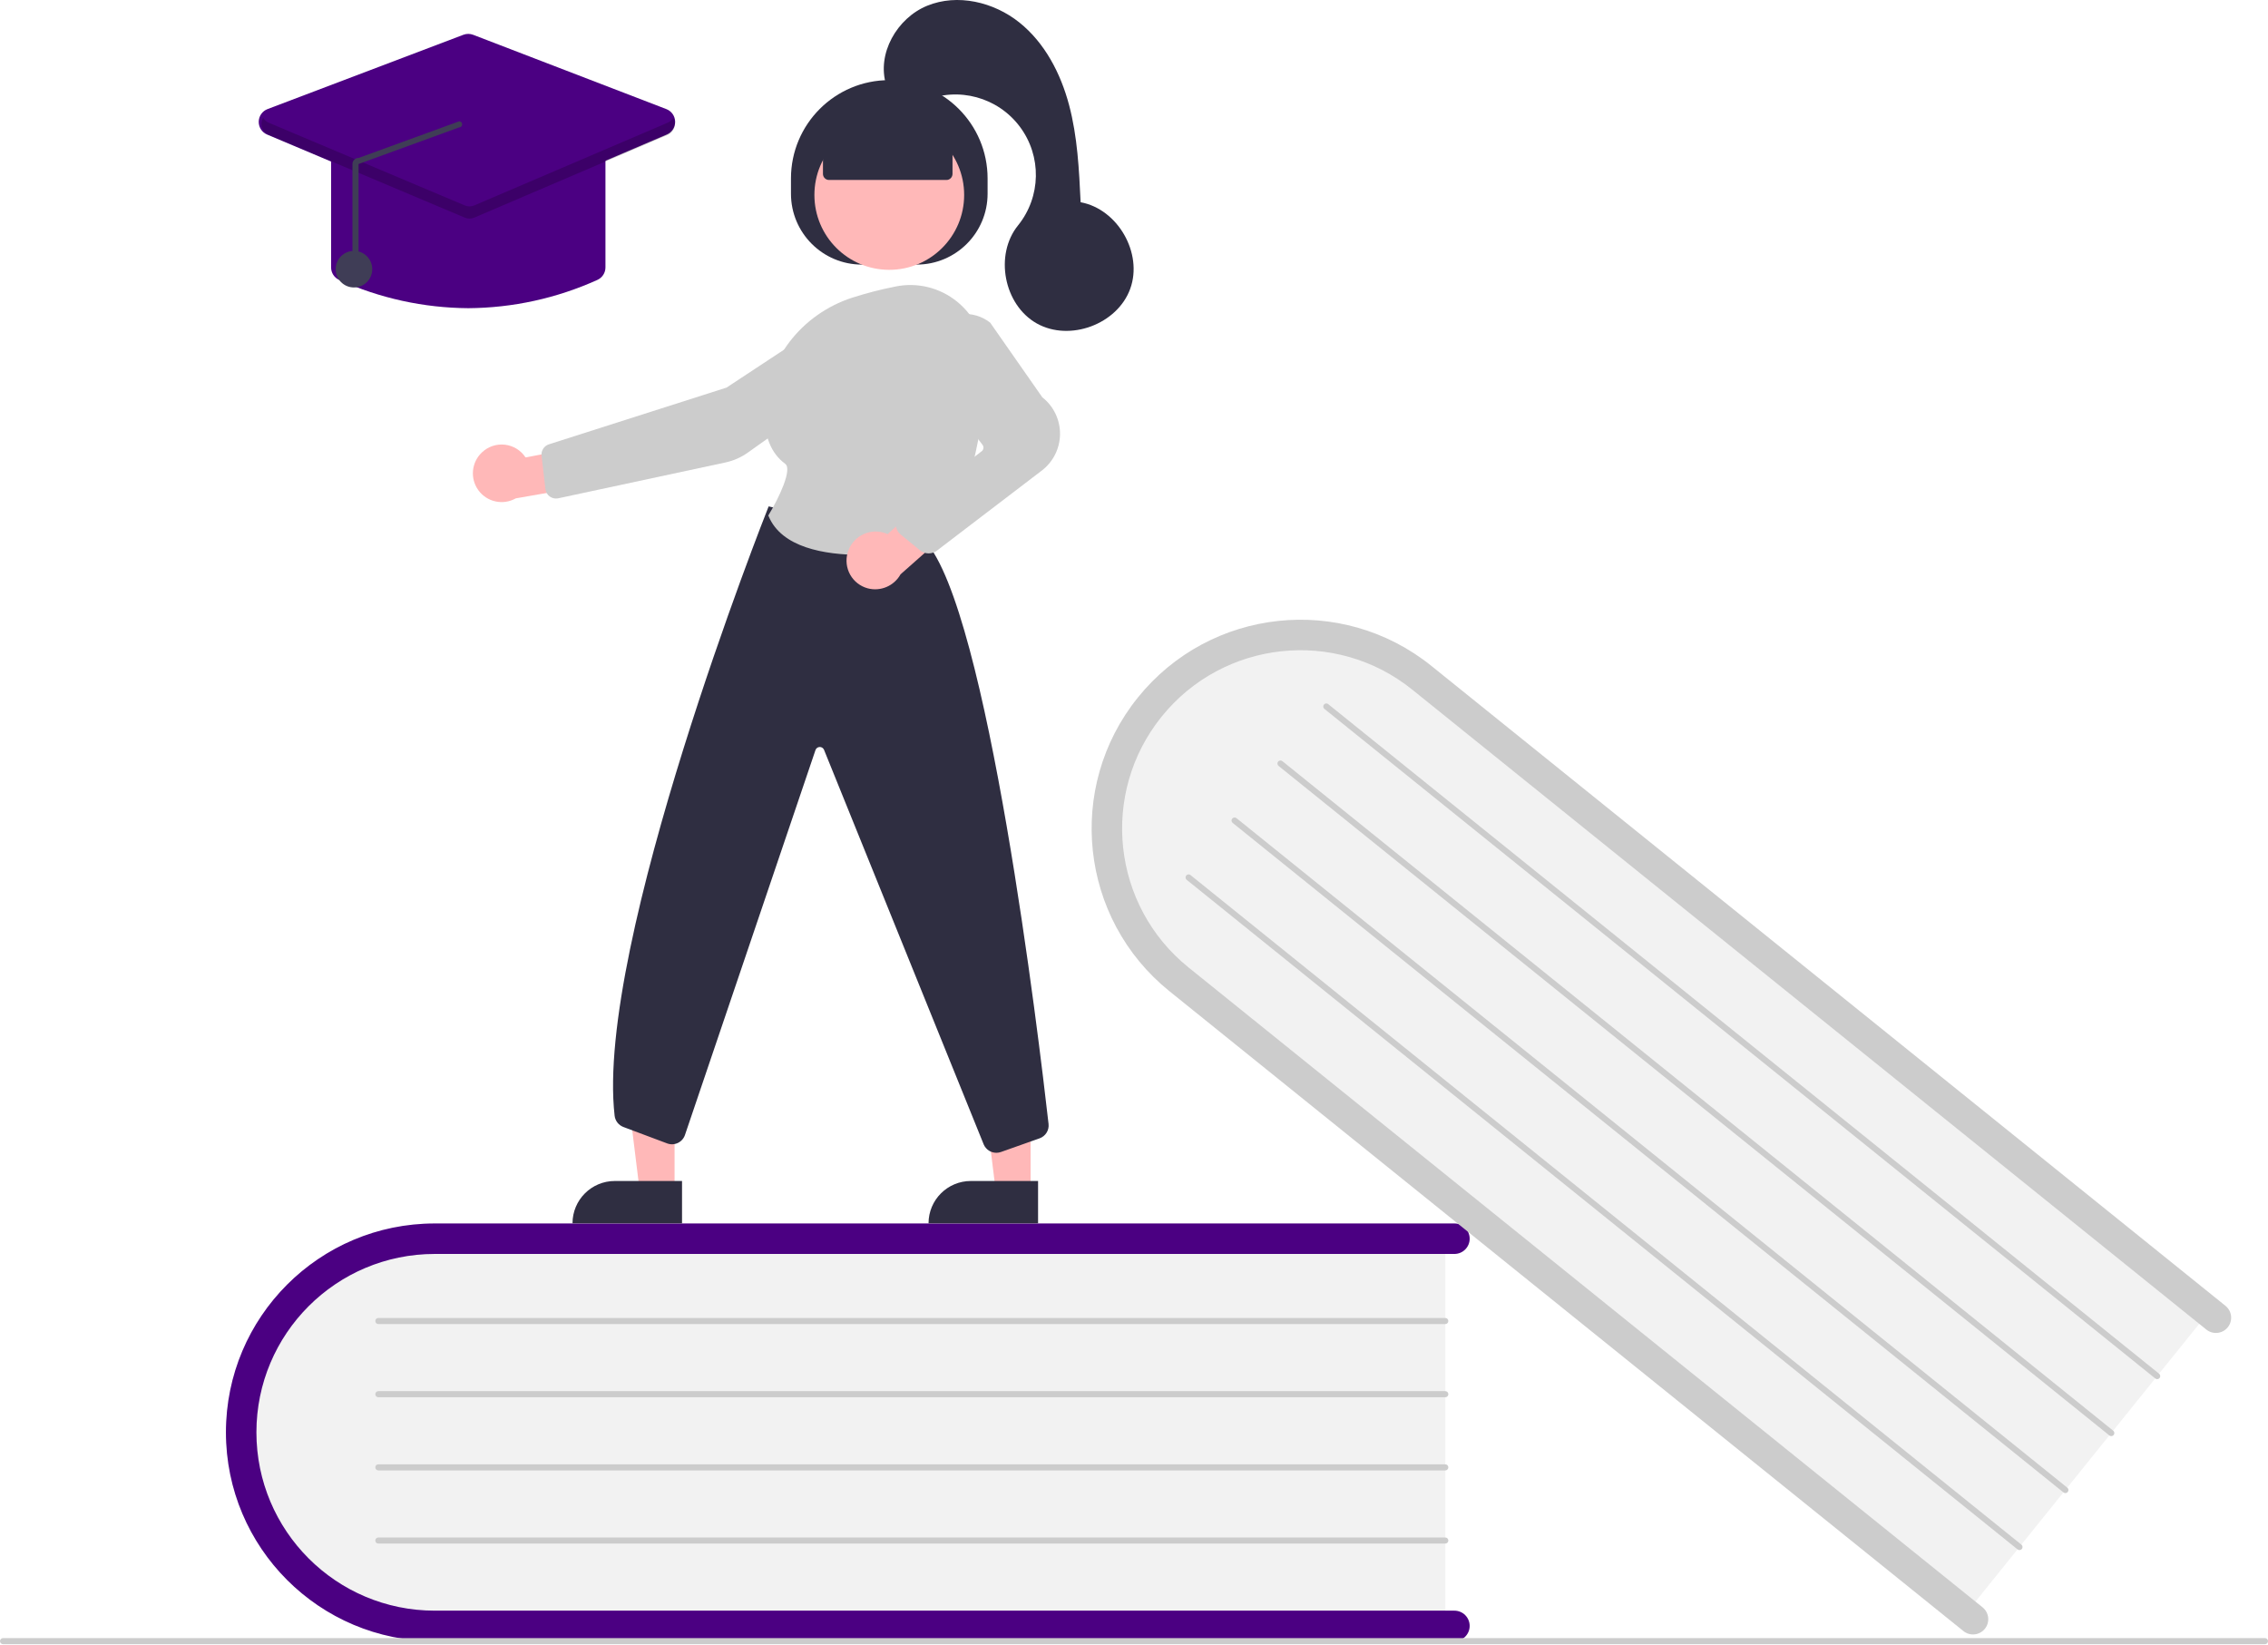
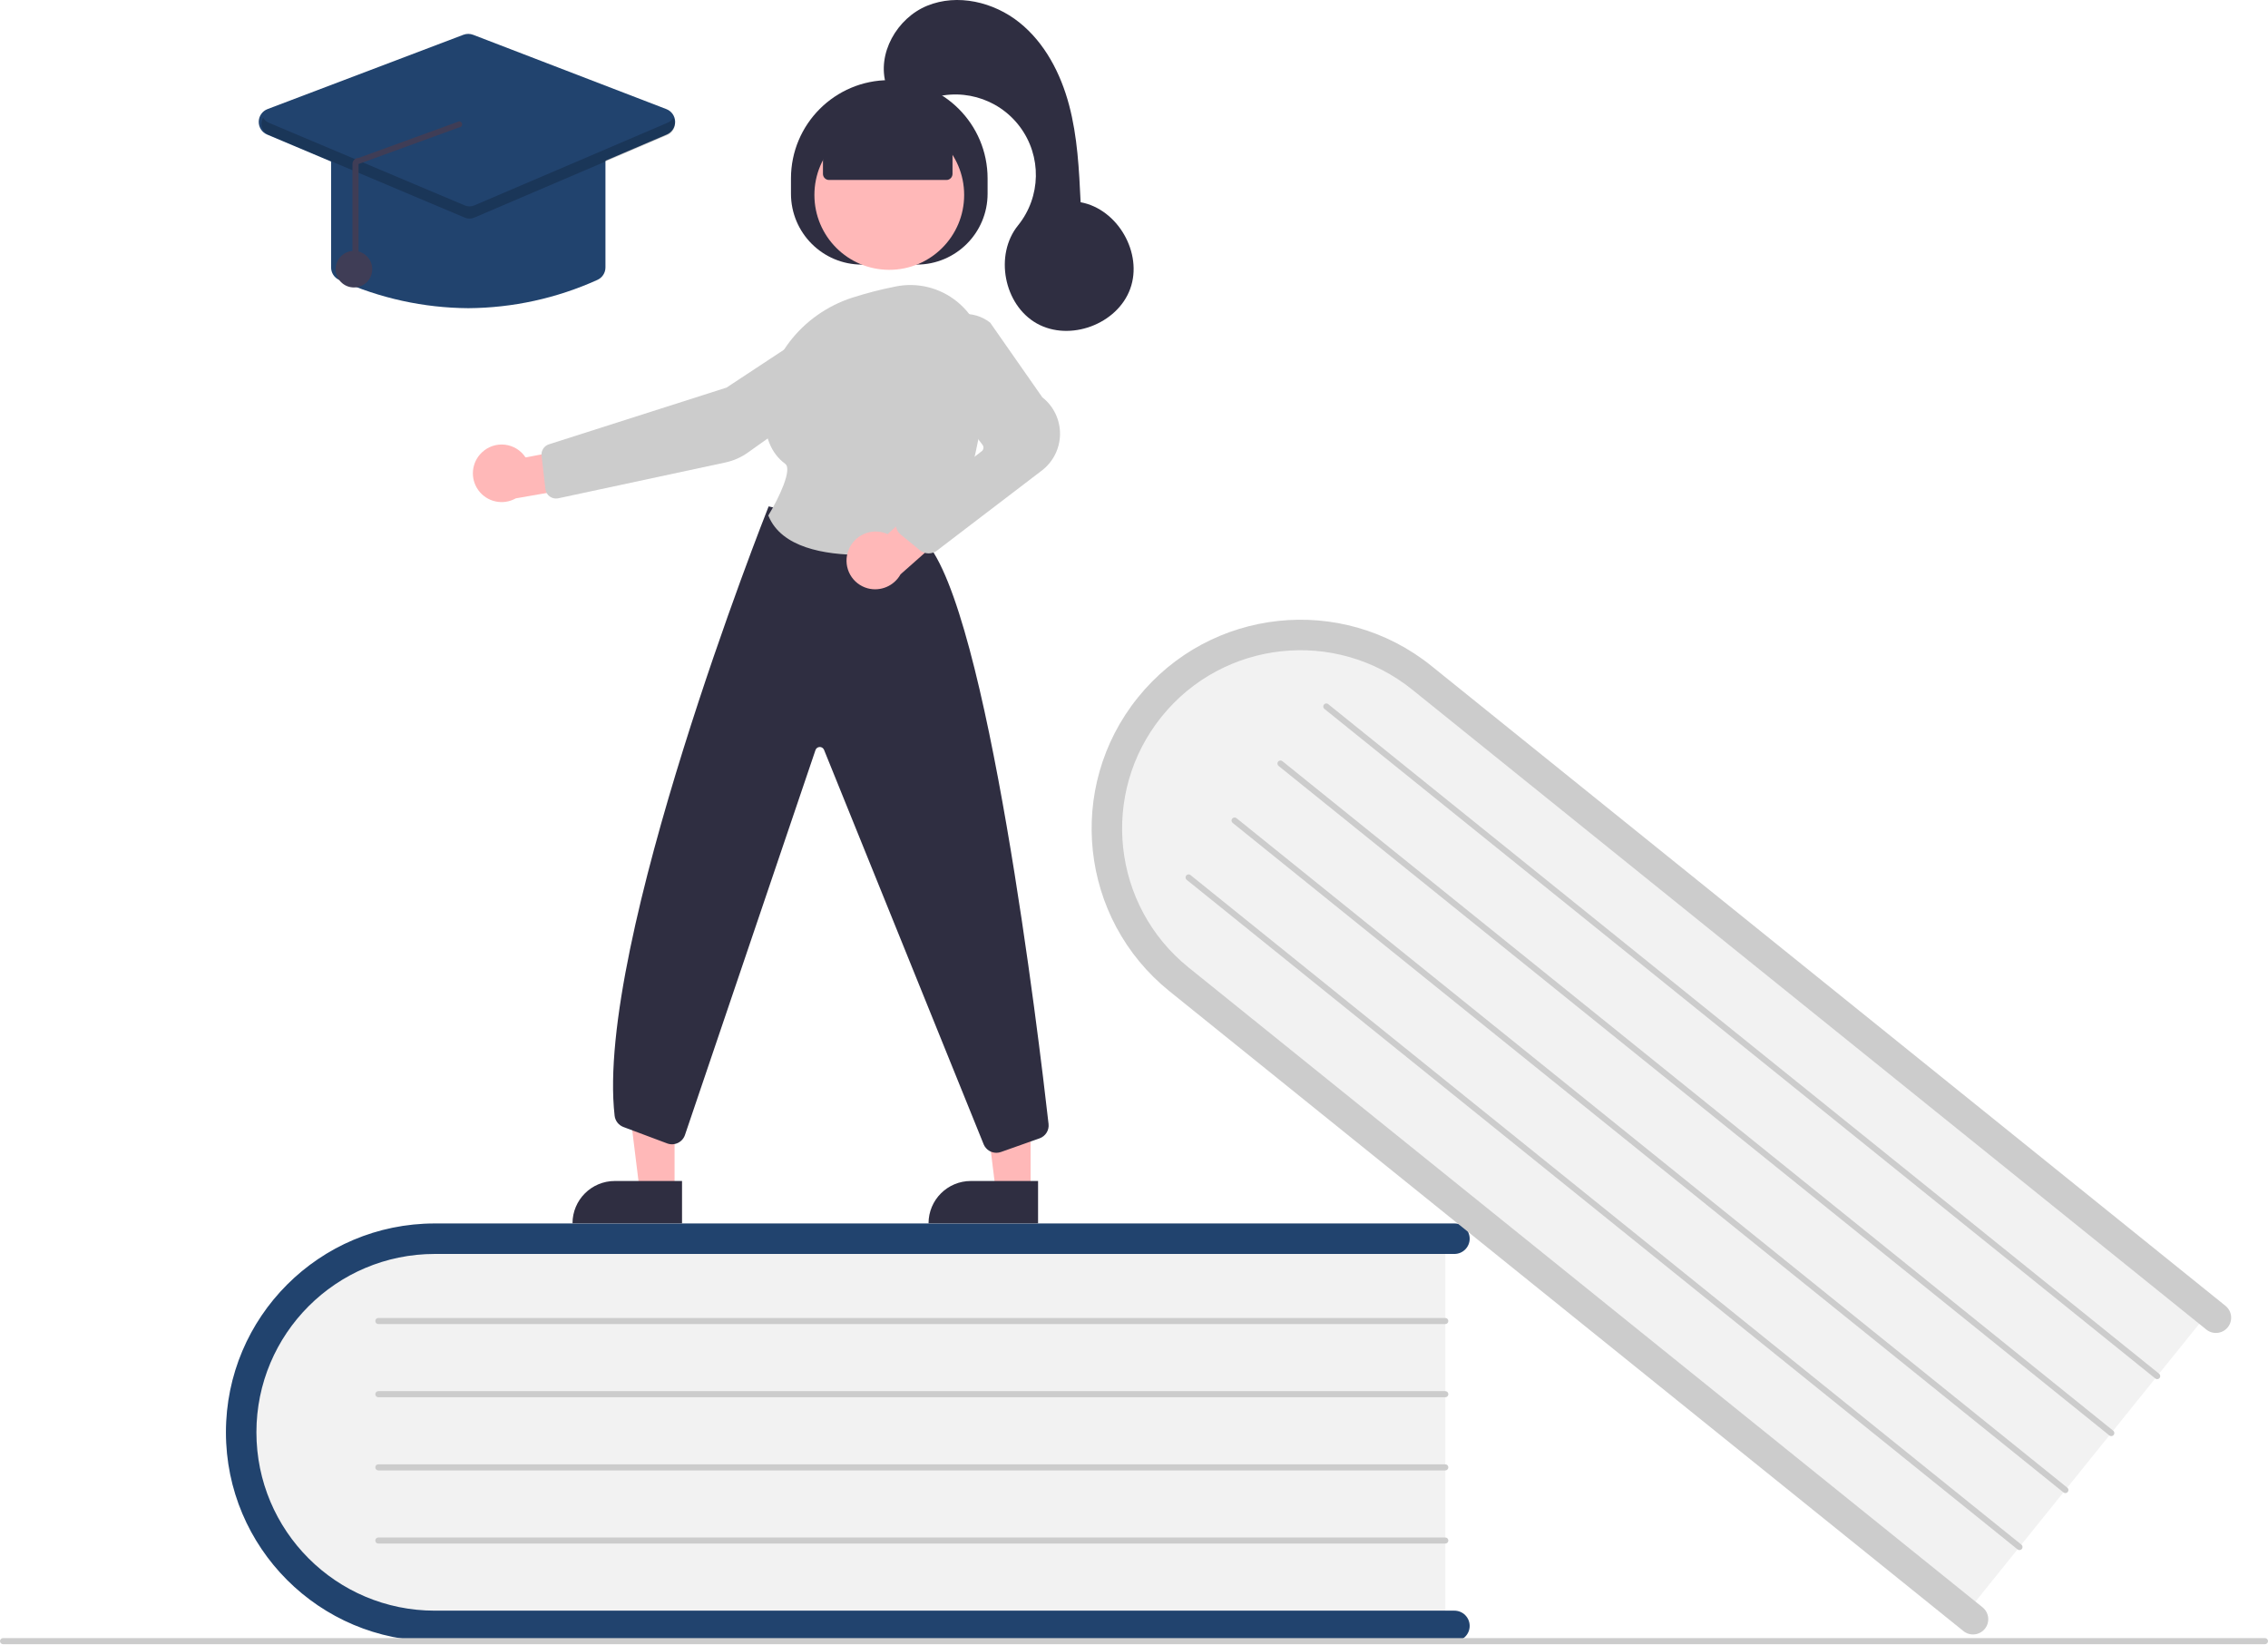
<svg xmlns="http://www.w3.org/2000/svg" id="b7798a4d-5163-44df-883c-b45df1683271" data-name="Layer 1" width="744" height="539.286" viewBox="0 0 744 539.286">
  <path d="M702.114,584.643v130H376.415c-37.109,0-67.301-29.16-67.301-65s30.192-65,67.301-65Z" transform="translate(-228 -180.357)" fill="#f2f2f2" />
-   <path d="M710.114,713.643a5.002,5.002,0,0,1-5,5h-334.5a68.5,68.5,0,1,1,0-137h334.5a5,5,0,0,1,0,10h-334.5a58.5,58.5,0,1,0,0,117h334.5A5.002,5.002,0,0,1,710.114,713.643Z" transform="translate(-228 -180.357)" fill="#4b0082" />
+   <path d="M710.114,713.643a5.002,5.002,0,0,1-5,5h-334.5a68.5,68.5,0,1,1,0-137h334.5a5,5,0,0,1,0,10h-334.5a58.5,58.5,0,1,0,0,117h334.5A5.002,5.002,0,0,1,710.114,713.643Z" transform="translate(-228 -180.357)" fill="#21436E" />
  <path d="M702.114,614.643h-350a1,1,0,1,1,0-2h350a1,1,0,0,1,0,2Z" transform="translate(-228 -180.357)" fill="#ccc" />
  <path d="M702.114,638.643h-350a1,1,0,1,1,0-2h350a1,1,0,0,1,0,2Z" transform="translate(-228 -180.357)" fill="#ccc" />
  <path d="M702.114,662.643h-350a1,1,0,1,1,0-2h350a1,1,0,0,1,0,2Z" transform="translate(-228 -180.357)" fill="#ccc" />
  <path d="M702.114,686.643h-350a1,1,0,1,1,0-2h350a1,1,0,0,1,0,2Z" transform="translate(-228 -180.357)" fill="#ccc" />
  <path d="M953.832,609.114,872.267,710.342,618.652,505.992c-28.896-23.283-34.111-64.932-11.624-92.84s64.292-31.671,93.189-8.388Z" transform="translate(-228 -180.357)" fill="#f2f2f2" />
  <path d="M879.124,714.583a5.002,5.002,0,0,1-7.031.756L611.625,505.467a68.5,68.5,0,0,1,85.957-106.679L958.05,608.66a5,5,0,1,1-6.274,7.787L691.307,406.575a58.5,58.5,0,1,0-73.408,91.106L878.367,707.553A5.002,5.002,0,0,1,879.124,714.583Z" transform="translate(-228 -180.357)" fill="#ccc" />
  <path d="M935.009,632.474,662.471,412.877a1,1,0,1,1,1.255-1.557L936.264,630.917a1,1,0,1,1-1.255,1.557Z" transform="translate(-228 -180.357)" fill="#ccc" />
  <path d="M919.951,651.163,647.413,431.565a1,1,0,0,1,1.255-1.557L921.206,649.605a1,1,0,1,1-1.255,1.557Z" transform="translate(-228 -180.357)" fill="#ccc" />
  <path d="M904.893,669.851,632.355,450.254a1,1,0,0,1,1.255-1.557L906.148,668.294a1,1,0,1,1-1.255,1.557Z" transform="translate(-228 -180.357)" fill="#ccc" />
  <path d="M889.835,688.539,617.297,468.942a1,1,0,1,1,1.255-1.557L891.089,686.982a1,1,0,1,1-1.255,1.557Z" transform="translate(-228 -180.357)" fill="#ccc" />
  <path d="M971,719.643H229a1,1,0,0,1,0-2H971a1,1,0,0,1,0,2Z" transform="translate(-228 -180.357)" fill="#ccc" />
  <polygon points="338.081 390.622 326.649 390.621 321.212 346.525 338.085 346.527 338.081 390.622" fill="#ffb8b8" />
  <path d="M318.482,387.355h22.048a0,0,0,0,1,0,0v13.882a0,0,0,0,1,0,0H304.6a0,0,0,0,1,0,0v0A13.882,13.882,0,0,1,318.482,387.355Z" fill="#2f2e41" />
  <polygon points="221.286 390.622 209.854 390.621 204.417 346.525 221.29 346.527 221.286 390.622" fill="#ffb8b8" />
  <path d="M201.688,387.355h22.048a0,0,0,0,1,0,0v13.882a0,0,0,0,1,0,0H187.806a0,0,0,0,1,0,0v0A13.882,13.882,0,0,1,201.688,387.355Z" fill="#2f2e41" />
  <path d="M487.471,243.89v-5a32.25,32.25,0,0,1,32.25-32.25h0a32.25,32.25,0,0,1,32.25,32.25v5a23.25,23.25,0,0,1-23.25,23.25h-18A23.25,23.25,0,0,1,487.471,243.89Z" transform="translate(-228 -180.357)" fill="#2f2e41" />
  <circle cx="291.721" cy="63.942" r="24.561" fill="#ffb8b8" />
  <path d="M634.488,376.475" transform="translate(-228 -180.357)" fill="#ffb8b8" />
  <path d="M386.125,328.713A9.377,9.377,0,0,1,400.405,330.39l21.055-3.983,5.541,12.205-29.812,5.207a9.428,9.428,0,0,1-11.064-15.106Z" transform="translate(-228 -180.357)" fill="#ffb8b8" />
  <path d="M500.573,284.328l.275.417L466.322,307.49l-58.258,18.603a3.508,3.508,0,0,0-2.412,3.738l1.271,10.947a3.501,3.501,0,0,0,4.21,3.018l54.83-11.753a19.806,19.806,0,0,0,7.371-3.245L512.122,301.201a10.02,10.02,0,0,0,4.158-8.947,9.975,9.975,0,0,0-15.433-7.508Z" transform="translate(-228 -180.357)" fill="#ccc" />
  <path d="M554.853,558.466a4.518,4.518,0,0,1-4.138-2.701l-52.41-129.501a1.5,1.5,0,0,0-2.809.158L452.739,552.495a4.501,4.501,0,0,1-5.882,2.891l-14.338-5.377a4.489,4.489,0,0,1-2.897-3.705c-6.45-56.192,49.8-198.03,50.369-199.456l.157-.395,51.277,11.343.107.116c20.458,22.318,37.273,163.082,40.437,191.074a4.479,4.479,0,0,1-2.971,4.747l-12.656,4.476A4.457,4.457,0,0,1,554.853,558.466Z" transform="translate(-228 -180.357)" fill="#2f2e41" />
  <path d="M510.673,362.363c-12.424,0-26.274-2.477-30.538-12.701l-.098-.235.133-.218c3.365-5.521,7.813-14.94,5.422-16.709-4.709-3.482-6.994-9.21-6.792-17.025.44-16.966,12-32.029,28.766-37.482h0A127.642,127.642,0,0,1,521.829,274.321a24.281,24.281,0,0,1,20.133,4.972,24.526,24.526,0,0,1,9.096,18.871c.176,18.131-2.615,43.383-16.912,60.72a4.448,4.448,0,0,1-2.633,1.531A122.223,122.223,0,0,1,510.673,362.363Z" transform="translate(-228 -180.357)" fill="#ccc" />
  <path d="M506.051,361.684a9.556,9.556,0,0,1,11.678-6.664,9.407,9.407,0,0,1,1.448.536l15.987-14.549,11.118,7.49-22.862,20.231a9.539,9.539,0,0,1-10.813,4.587A9.394,9.394,0,0,1,506.051,361.684Z" transform="translate(-228 -180.357)" fill="#ffb8b8" />
  <path d="M532.632,361.869a4.488,4.488,0,0,1-2.845-1.015l-6.304-5.152a4.5,4.5,0,0,1,.109-7.055l26.442-20.28a1.503,1.503,0,0,0,.283-2.095L533.996,304.696a13.285,13.285,0,0,1,.887-17.114h0a13.248,13.248,0,0,1,17.888-1.431l.103.109,17.042,24.402a15.193,15.193,0,0,1-.36,24.186l-34.246,26.139A4.507,4.507,0,0,1,532.632,361.869Z" transform="translate(-228 -180.357)" fill="#ccc" />
  <path d="M497.965,237.39V225.204l21.756-9.5,20.744,9.5v12.186a2,2,0,0,1-2,2h-38.5A2,2,0,0,1,497.965,237.39Z" transform="translate(-228 -180.357)" fill="#2f2e41" />
  <path d="M518.722,208.257c-3.199-10.239,3.519-21.972,13.451-26.025s21.813-1.22,30.194,5.476,13.58,16.724,16.335,27.091,3.278,21.177,3.787,31.891c12.202,2.241,20.503,16.714,16.276,28.378s-19.873,17.459-30.678,11.362-13.935-22.485-6.136-32.134a26.374,26.374,0,0,0-30.688-40.91C525.248,215.902,517.702,209.368,518.722,208.257Z" transform="translate(-228 -180.357)" fill="#2f2e41" />
-   <path d="M381.614,281.44a104.449,104.449,0,0,1-42.348-9.275,4.473,4.473,0,0,1-2.652-4.104V231.643a4.505,4.505,0,0,1,4.5-4.5h81a4.505,4.505,0,0,1,4.5,4.5v36.418a4.473,4.473,0,0,1-2.652,4.104h0A104.449,104.449,0,0,1,381.614,281.44Z" transform="translate(-228 -180.357)" fill="#4b0082" />
-   <path d="M381.603,251.937a4.505,4.505,0,0,1-1.749-.352l-64.232-27.1a4.5,4.5,0,0,1,.153-8.353L380.008,191.765a4.484,4.484,0,0,1,3.211.007l63.372,24.368a4.5,4.5,0,0,1,.154,8.338L383.373,251.577A4.507,4.507,0,0,1,381.603,251.937Z" transform="translate(-228 -180.357)" fill="#4b0082" />
+   <path d="M381.614,281.44a104.449,104.449,0,0,1-42.348-9.275,4.473,4.473,0,0,1-2.652-4.104V231.643a4.505,4.505,0,0,1,4.5-4.5h81a4.505,4.505,0,0,1,4.5,4.5v36.418a4.473,4.473,0,0,1-2.652,4.104h0A104.449,104.449,0,0,1,381.614,281.44Z" transform="translate(-228 -180.357)" fill="#21436E" />
+   <path d="M381.603,251.937a4.505,4.505,0,0,1-1.749-.352l-64.232-27.1a4.5,4.5,0,0,1,.153-8.353L380.008,191.765a4.484,4.484,0,0,1,3.211.007l63.372,24.368a4.5,4.5,0,0,1,.154,8.338L383.373,251.577A4.507,4.507,0,0,1,381.603,251.937Z" transform="translate(-228 -180.357)" fill="#21436E" />
  <circle cx="116.114" cy="88.286" r="6" fill="#3f3d56" />
  <path d="M446.965,220.631,383.592,247.73a4,4,0,0,1-3.127.008l-64.232-27.099a3.925,3.925,0,0,1-1.913-1.681,3.997,3.997,0,0,0,1.913,5.681l64.232,27.099a4,4,0,0,0,3.127-.008l63.373-27.099a3.997,3.997,0,0,0,1.895-5.673A3.927,3.927,0,0,1,446.965,220.631Z" transform="translate(-228 -180.357)" opacity="0.2" />
  <path d="M344.618,268.62a1,1,0,0,0,1-1V234.158l32.981-12.015a1,1,0,0,0,.03-2l-32.981,12.015a1.962,1.962,0,0,0-1.433.575,1.986,1.986,0,0,0-.596,1.425v33.461A1,1,0,0,0,344.618,268.62Z" transform="translate(-228 -180.357)" fill="#3f3d56" />
</svg>
